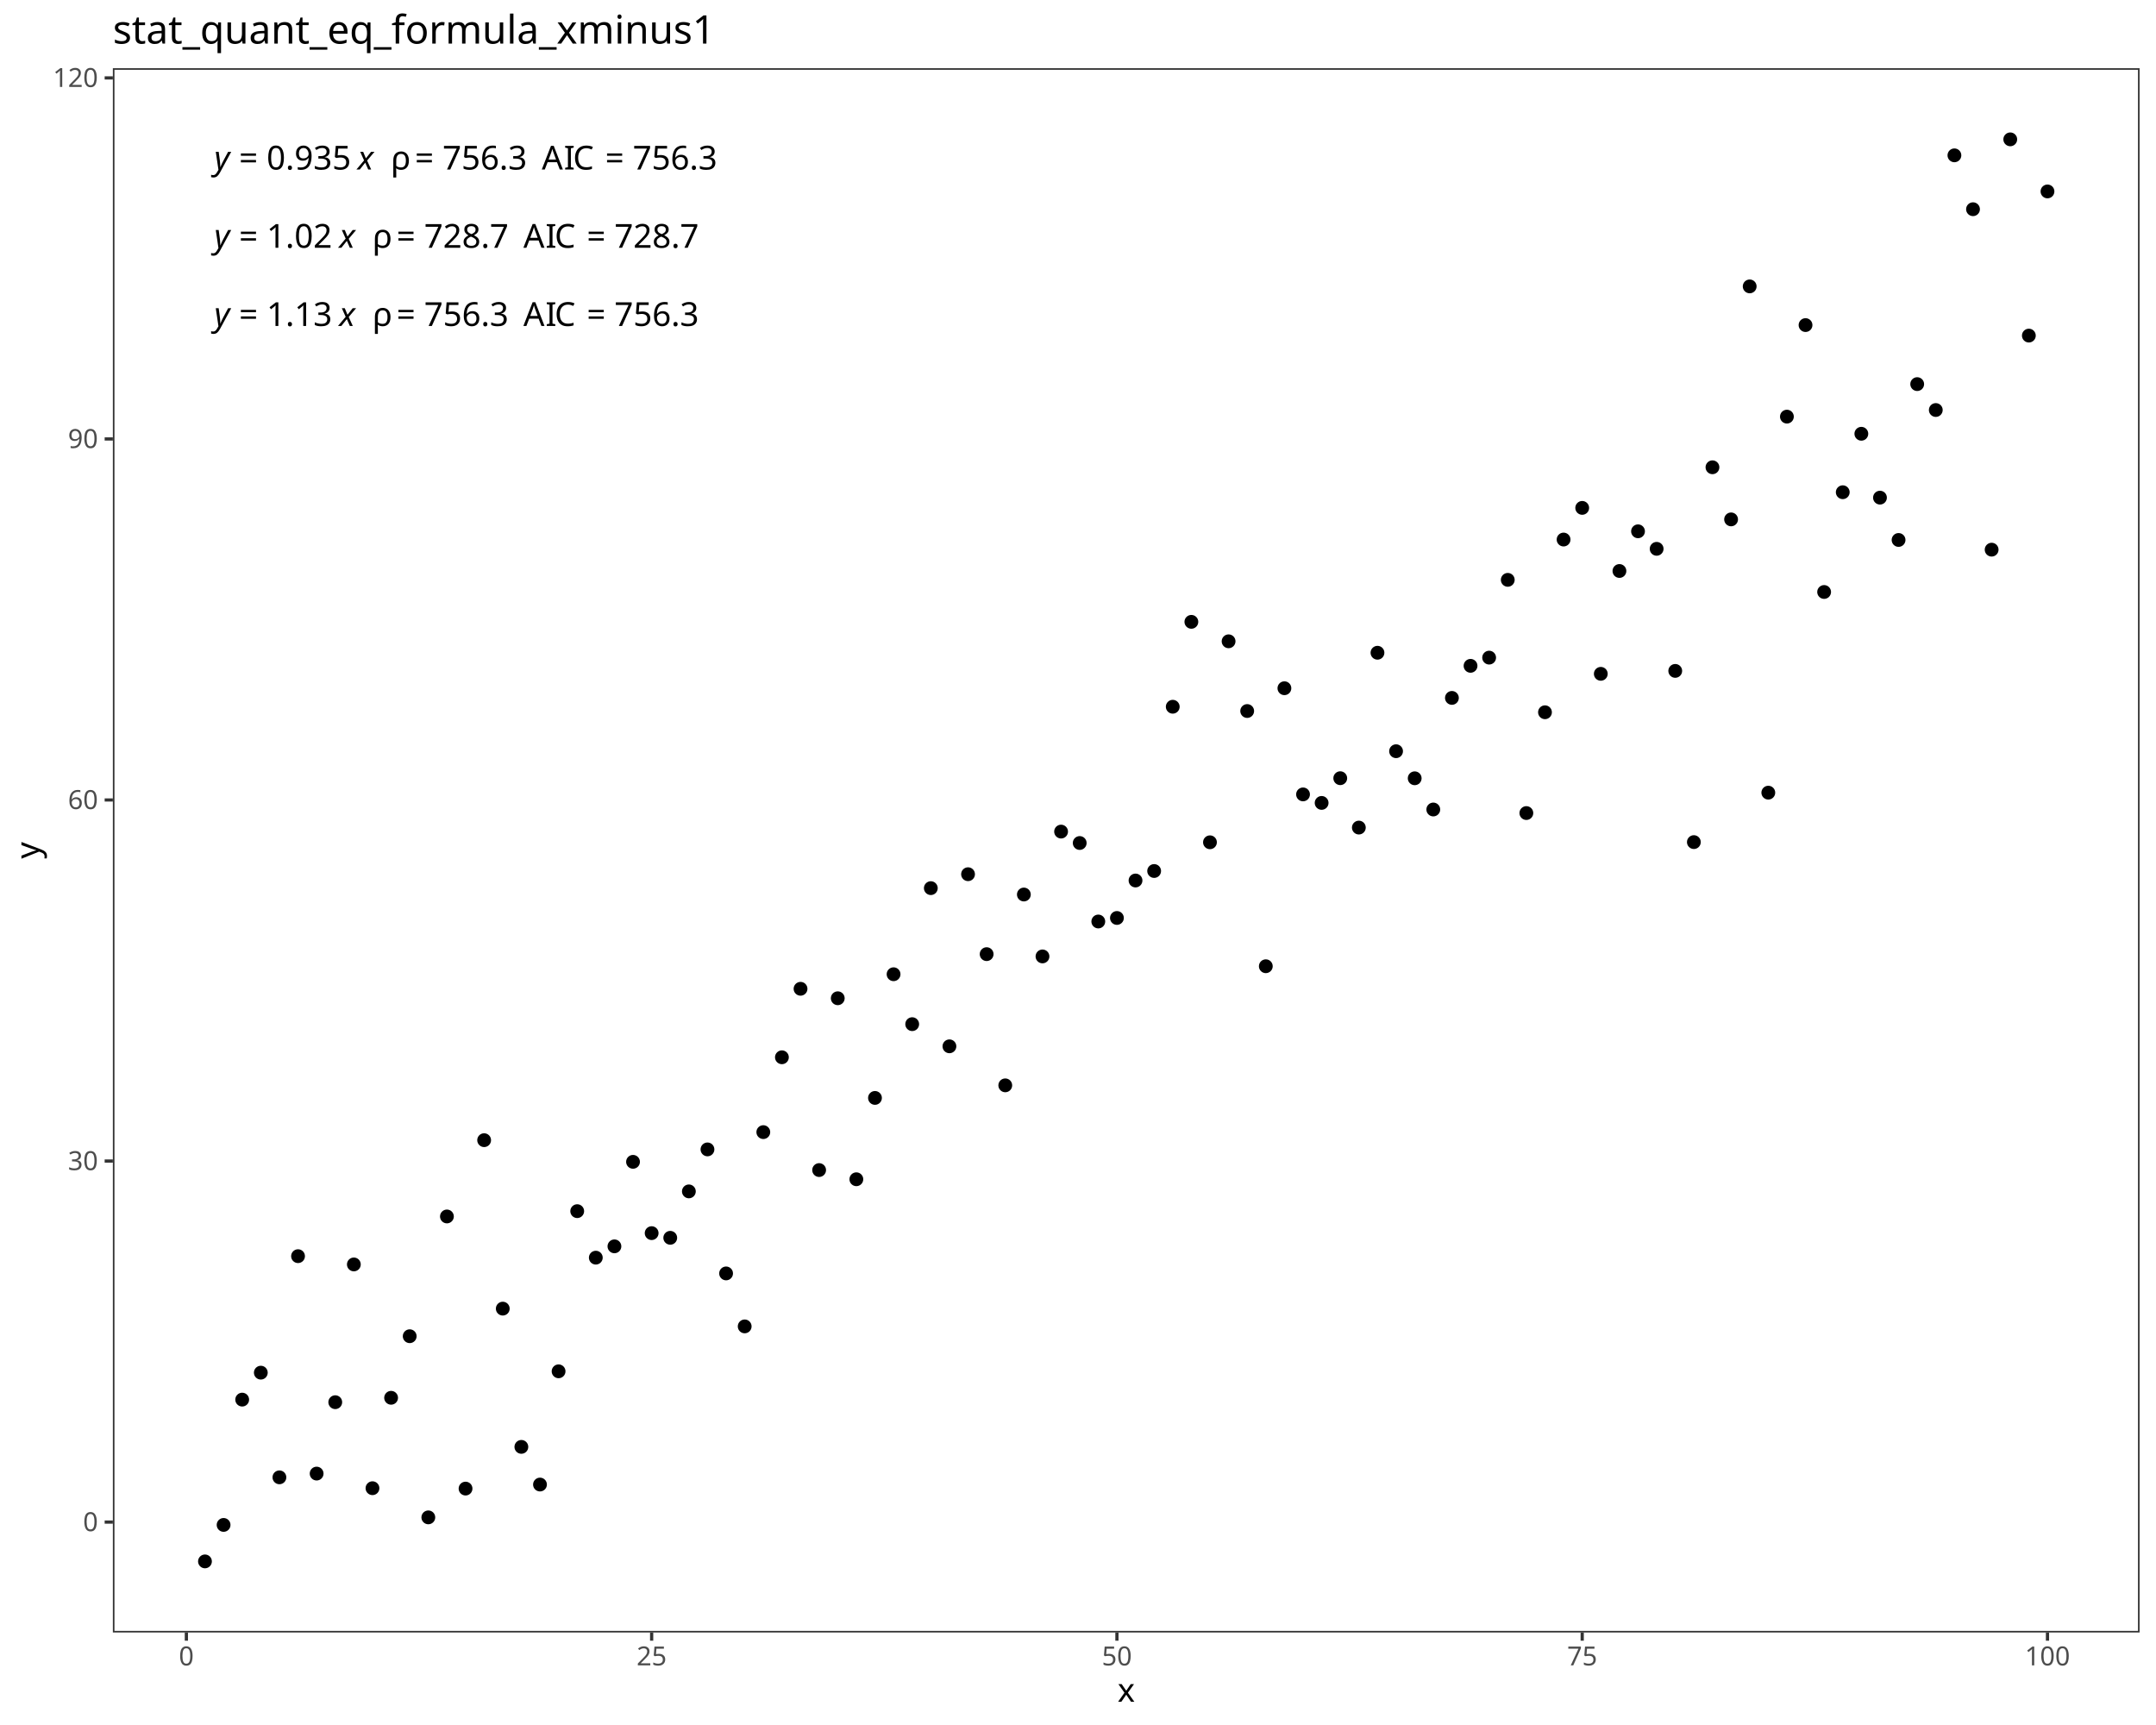
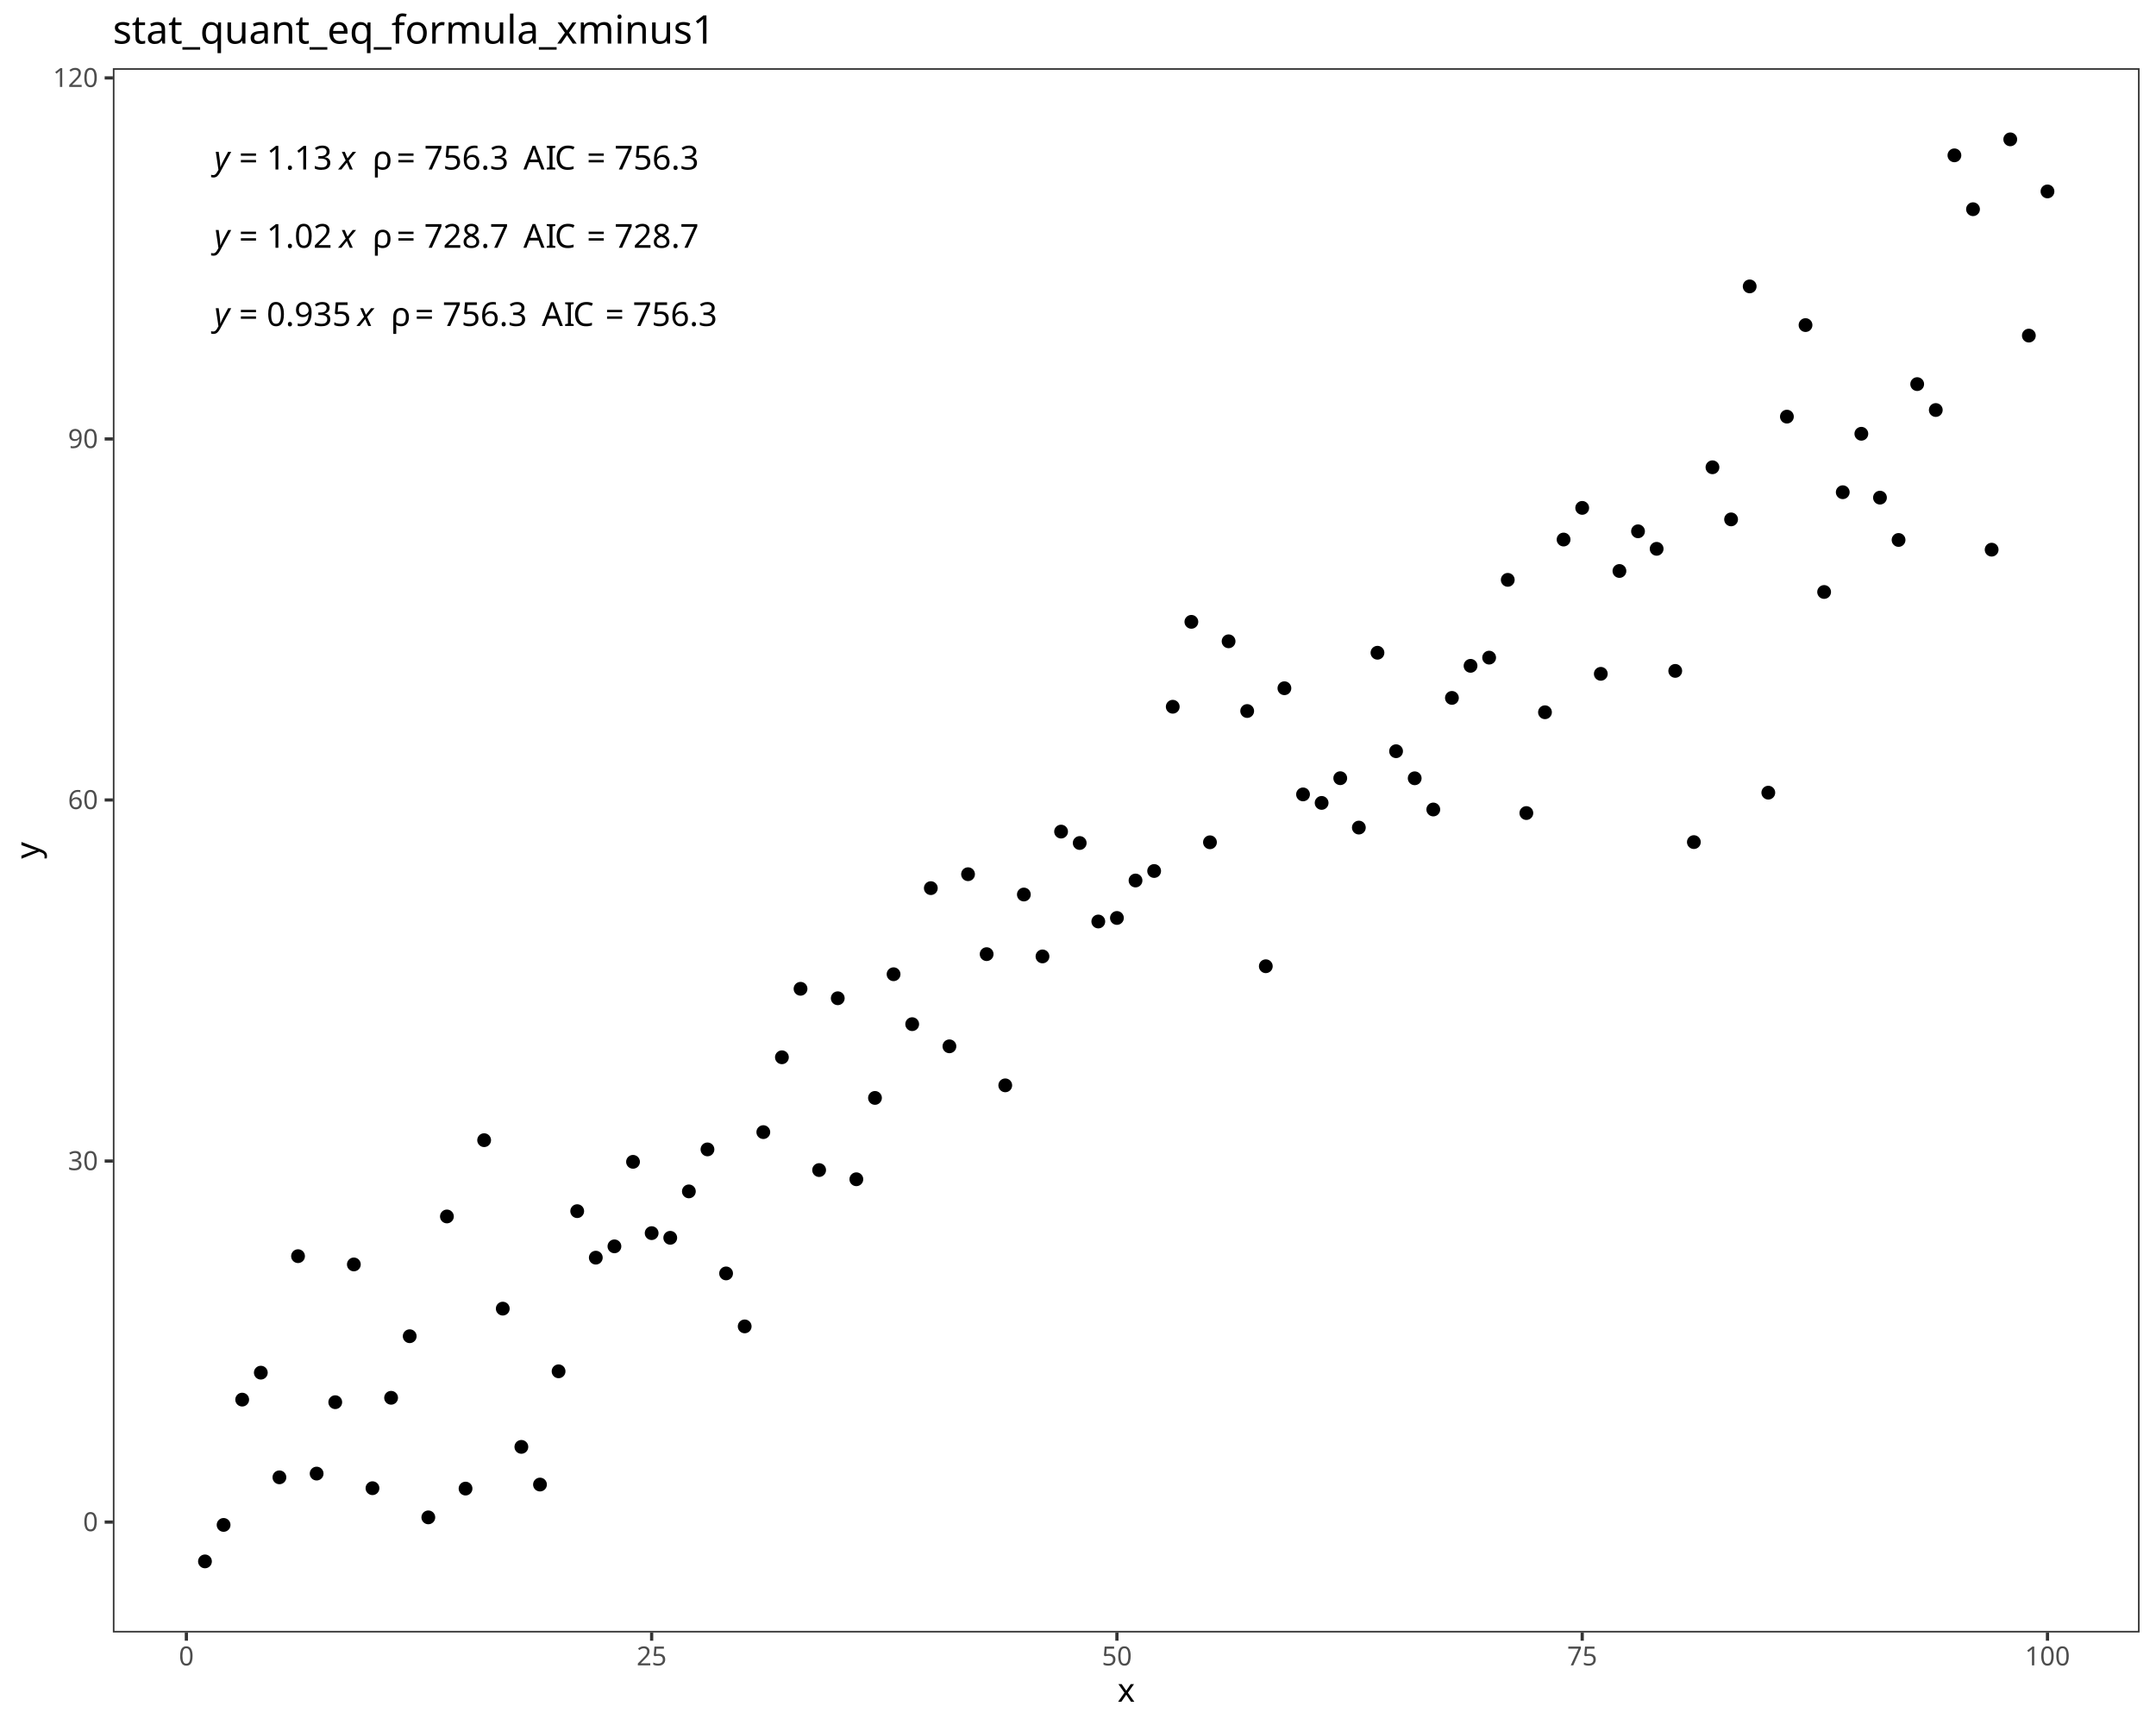
<svg xmlns="http://www.w3.org/2000/svg" class="svglite" data-engine-version="2.0" width="720.00pt" height="576.00pt" viewBox="0 0 720.00 576.00">
  <defs>
    <style type="text/css">
    .svglite line, .svglite polyline, .svglite polygon, .svglite path, .svglite rect, .svglite circle {
      fill: none;
      stroke: #000000;
      stroke-linecap: round;
      stroke-linejoin: round;
      stroke-miterlimit: 10.00;
    }
  </style>
  </defs>
  <rect width="100%" height="100%" style="stroke: none; fill: #FFFFFF;" />
  <defs>
    <clipPath id="cpMC4wMHw3MjAuMDB8MC4wMHw1NzYuMDA=">
      <rect x="0.00" y="0.00" width="720.00" height="576.00" />
    </clipPath>
  </defs>
  <g clip-path="url(#cpMC4wMHw3MjAuMDB8MC4wMHw1NzYuMDA=)">
    <rect x="0.00" y="0.00" width="720.00" height="576.00" style="stroke-width: 1.07; stroke: #FFFFFF; fill: #FFFFFF;" />
  </g>
  <defs>
    <clipPath id="cpMzcuNjl8NzE0LjUyfDIyLjc4fDU0NS4xMQ==">
      <rect x="37.69" y="22.78" width="676.83" height="522.33" />
    </clipPath>
  </defs>
  <g clip-path="url(#cpMzcuNjl8NzE0LjUyfDIyLjc4fDU0NS4xMQ==)">
    <rect x="37.69" y="22.78" width="676.83" height="522.33" style="stroke-width: 1.07; stroke: none; fill: #FFFFFF;" />
    <circle cx="68.45" cy="521.37" r="1.95" style="stroke-width: 0.71; fill: #000000;" />
    <circle cx="74.67" cy="509.19" r="1.95" style="stroke-width: 0.71; fill: #000000;" />
    <circle cx="80.88" cy="467.35" r="1.95" style="stroke-width: 0.71; fill: #000000;" />
    <circle cx="87.10" cy="458.35" r="1.95" style="stroke-width: 0.71; fill: #000000;" />
    <circle cx="93.31" cy="493.30" r="1.95" style="stroke-width: 0.71; fill: #000000;" />
    <circle cx="99.53" cy="419.45" r="1.95" style="stroke-width: 0.71; fill: #000000;" />
    <circle cx="105.74" cy="492.05" r="1.95" style="stroke-width: 0.71; fill: #000000;" />
    <circle cx="111.96" cy="468.21" r="1.95" style="stroke-width: 0.71; fill: #000000;" />
    <circle cx="118.17" cy="422.21" r="1.95" style="stroke-width: 0.71; fill: #000000;" />
    <circle cx="124.39" cy="496.93" r="1.95" style="stroke-width: 0.71; fill: #000000;" />
    <circle cx="130.61" cy="466.74" r="1.95" style="stroke-width: 0.71; fill: #000000;" />
    <circle cx="136.82" cy="446.18" r="1.95" style="stroke-width: 0.71; fill: #000000;" />
    <circle cx="143.04" cy="506.67" r="1.95" style="stroke-width: 0.71; fill: #000000;" />
    <circle cx="149.25" cy="406.19" r="1.95" style="stroke-width: 0.71; fill: #000000;" />
    <circle cx="155.47" cy="497.06" r="1.95" style="stroke-width: 0.71; fill: #000000;" />
    <circle cx="161.68" cy="380.72" r="1.95" style="stroke-width: 0.71; fill: #000000;" />
    <circle cx="167.90" cy="436.97" r="1.95" style="stroke-width: 0.71; fill: #000000;" />
    <circle cx="174.11" cy="483.13" r="1.95" style="stroke-width: 0.71; fill: #000000;" />
    <circle cx="180.33" cy="495.71" r="1.95" style="stroke-width: 0.71; fill: #000000;" />
    <circle cx="186.54" cy="457.90" r="1.95" style="stroke-width: 0.71; fill: #000000;" />
    <circle cx="192.76" cy="404.42" r="1.95" style="stroke-width: 0.71; fill: #000000;" />
    <circle cx="198.97" cy="419.95" r="1.95" style="stroke-width: 0.71; fill: #000000;" />
    <circle cx="205.19" cy="416.17" r="1.95" style="stroke-width: 0.71; fill: #000000;" />
    <circle cx="211.40" cy="387.95" r="1.95" style="stroke-width: 0.71; fill: #000000;" />
    <circle cx="217.62" cy="411.76" r="1.95" style="stroke-width: 0.71; fill: #000000;" />
    <circle cx="223.83" cy="413.32" r="1.95" style="stroke-width: 0.71; fill: #000000;" />
    <circle cx="230.05" cy="397.82" r="1.95" style="stroke-width: 0.71; fill: #000000;" />
    <circle cx="236.26" cy="383.80" r="1.95" style="stroke-width: 0.71; fill: #000000;" />
    <circle cx="242.48" cy="425.21" r="1.95" style="stroke-width: 0.71; fill: #000000;" />
    <circle cx="248.69" cy="442.90" r="1.95" style="stroke-width: 0.71; fill: #000000;" />
    <circle cx="254.91" cy="378.03" r="1.95" style="stroke-width: 0.71; fill: #000000;" />
    <circle cx="261.12" cy="353.04" r="1.95" style="stroke-width: 0.71; fill: #000000;" />
    <circle cx="267.34" cy="330.17" r="1.95" style="stroke-width: 0.71; fill: #000000;" />
    <circle cx="273.55" cy="390.70" r="1.95" style="stroke-width: 0.71; fill: #000000;" />
    <circle cx="279.77" cy="333.33" r="1.95" style="stroke-width: 0.71; fill: #000000;" />
    <circle cx="285.98" cy="393.77" r="1.95" style="stroke-width: 0.71; fill: #000000;" />
    <circle cx="292.20" cy="366.61" r="1.95" style="stroke-width: 0.71; fill: #000000;" />
    <circle cx="298.41" cy="325.31" r="1.95" style="stroke-width: 0.71; fill: #000000;" />
    <circle cx="304.63" cy="341.98" r="1.95" style="stroke-width: 0.71; fill: #000000;" />
    <circle cx="310.85" cy="296.56" r="1.95" style="stroke-width: 0.71; fill: #000000;" />
    <circle cx="317.06" cy="349.38" r="1.95" style="stroke-width: 0.71; fill: #000000;" />
    <circle cx="323.28" cy="291.91" r="1.95" style="stroke-width: 0.71; fill: #000000;" />
    <circle cx="329.49" cy="318.60" r="1.95" style="stroke-width: 0.71; fill: #000000;" />
    <circle cx="335.71" cy="362.41" r="1.95" style="stroke-width: 0.71; fill: #000000;" />
    <circle cx="341.92" cy="298.69" r="1.95" style="stroke-width: 0.71; fill: #000000;" />
    <circle cx="348.14" cy="319.36" r="1.95" style="stroke-width: 0.71; fill: #000000;" />
    <circle cx="354.35" cy="277.68" r="1.95" style="stroke-width: 0.71; fill: #000000;" />
    <circle cx="360.57" cy="281.49" r="1.95" style="stroke-width: 0.71; fill: #000000;" />
    <circle cx="366.78" cy="307.70" r="1.95" style="stroke-width: 0.71; fill: #000000;" />
    <circle cx="373.00" cy="306.52" r="1.95" style="stroke-width: 0.71; fill: #000000;" />
    <circle cx="379.21" cy="294.01" r="1.95" style="stroke-width: 0.71; fill: #000000;" />
    <circle cx="385.43" cy="290.84" r="1.95" style="stroke-width: 0.71; fill: #000000;" />
    <circle cx="391.64" cy="235.99" r="1.95" style="stroke-width: 0.71; fill: #000000;" />
    <circle cx="397.86" cy="207.64" r="1.95" style="stroke-width: 0.71; fill: #000000;" />
    <circle cx="404.07" cy="281.25" r="1.95" style="stroke-width: 0.71; fill: #000000;" />
    <circle cx="410.29" cy="214.14" r="1.95" style="stroke-width: 0.71; fill: #000000;" />
    <circle cx="416.50" cy="237.42" r="1.95" style="stroke-width: 0.71; fill: #000000;" />
    <circle cx="422.72" cy="322.64" r="1.95" style="stroke-width: 0.71; fill: #000000;" />
    <circle cx="428.93" cy="229.81" r="1.95" style="stroke-width: 0.71; fill: #000000;" />
    <circle cx="435.15" cy="265.26" r="1.95" style="stroke-width: 0.71; fill: #000000;" />
    <circle cx="441.36" cy="268.10" r="1.95" style="stroke-width: 0.71; fill: #000000;" />
    <circle cx="447.58" cy="259.85" r="1.95" style="stroke-width: 0.71; fill: #000000;" />
    <circle cx="453.79" cy="276.34" r="1.95" style="stroke-width: 0.71; fill: #000000;" />
    <circle cx="460.01" cy="217.96" r="1.95" style="stroke-width: 0.71; fill: #000000;" />
    <circle cx="466.22" cy="250.84" r="1.95" style="stroke-width: 0.71; fill: #000000;" />
    <circle cx="472.44" cy="259.88" r="1.95" style="stroke-width: 0.71; fill: #000000;" />
    <circle cx="478.65" cy="270.30" r="1.95" style="stroke-width: 0.71; fill: #000000;" />
    <circle cx="484.87" cy="233.04" r="1.95" style="stroke-width: 0.71; fill: #000000;" />
    <circle cx="491.09" cy="222.33" r="1.95" style="stroke-width: 0.71; fill: #000000;" />
    <circle cx="497.30" cy="219.59" r="1.95" style="stroke-width: 0.71; fill: #000000;" />
    <circle cx="503.52" cy="193.62" r="1.95" style="stroke-width: 0.71; fill: #000000;" />
    <circle cx="509.73" cy="271.49" r="1.95" style="stroke-width: 0.71; fill: #000000;" />
    <circle cx="515.95" cy="237.83" r="1.95" style="stroke-width: 0.71; fill: #000000;" />
    <circle cx="522.16" cy="180.16" r="1.95" style="stroke-width: 0.71; fill: #000000;" />
    <circle cx="528.38" cy="169.59" r="1.95" style="stroke-width: 0.71; fill: #000000;" />
    <circle cx="534.59" cy="225.00" r="1.95" style="stroke-width: 0.71; fill: #000000;" />
    <circle cx="540.81" cy="190.66" r="1.95" style="stroke-width: 0.71; fill: #000000;" />
    <circle cx="547.02" cy="177.41" r="1.95" style="stroke-width: 0.71; fill: #000000;" />
    <circle cx="553.24" cy="183.26" r="1.95" style="stroke-width: 0.71; fill: #000000;" />
    <circle cx="559.45" cy="224.02" r="1.95" style="stroke-width: 0.71; fill: #000000;" />
    <circle cx="565.67" cy="281.19" r="1.95" style="stroke-width: 0.71; fill: #000000;" />
    <circle cx="571.88" cy="156.03" r="1.95" style="stroke-width: 0.71; fill: #000000;" />
    <circle cx="578.10" cy="173.43" r="1.95" style="stroke-width: 0.71; fill: #000000;" />
    <circle cx="584.31" cy="95.63" r="1.95" style="stroke-width: 0.71; fill: #000000;" />
    <circle cx="590.53" cy="264.68" r="1.95" style="stroke-width: 0.71; fill: #000000;" />
    <circle cx="596.74" cy="139.12" r="1.95" style="stroke-width: 0.71; fill: #000000;" />
    <circle cx="602.96" cy="108.55" r="1.95" style="stroke-width: 0.71; fill: #000000;" />
    <circle cx="609.17" cy="197.67" r="1.95" style="stroke-width: 0.71; fill: #000000;" />
    <circle cx="615.39" cy="164.36" r="1.95" style="stroke-width: 0.71; fill: #000000;" />
    <circle cx="621.60" cy="144.84" r="1.95" style="stroke-width: 0.71; fill: #000000;" />
    <circle cx="627.82" cy="166.17" r="1.95" style="stroke-width: 0.71; fill: #000000;" />
    <circle cx="634.03" cy="180.30" r="1.95" style="stroke-width: 0.71; fill: #000000;" />
    <circle cx="640.25" cy="128.26" r="1.95" style="stroke-width: 0.71; fill: #000000;" />
    <circle cx="646.46" cy="136.91" r="1.95" style="stroke-width: 0.71; fill: #000000;" />
    <circle cx="652.68" cy="51.87" r="1.95" style="stroke-width: 0.71; fill: #000000;" />
    <circle cx="658.89" cy="69.86" r="1.95" style="stroke-width: 0.71; fill: #000000;" />
    <circle cx="665.11" cy="183.54" r="1.95" style="stroke-width: 0.71; fill: #000000;" />
    <circle cx="671.33" cy="46.53" r="1.95" style="stroke-width: 0.71; fill: #000000;" />
    <circle cx="677.54" cy="112.06" r="1.95" style="stroke-width: 0.71; fill: #000000;" />
    <circle cx="683.76" cy="63.92" r="1.95" style="stroke-width: 0.71; fill: #000000;" />
-     <text x="71.53" y="56.61" style="font-size: 11.04px; font-style: italic; font-family: sans;" textLength="5.52px" lengthAdjust="spacingAndGlyphs">y</text>
-     <text x="77.05" y="56.61" style="font-size: 11.04px; font-family: sans;" textLength="2.76px" lengthAdjust="spacingAndGlyphs"> </text>
-     <text x="79.82" y="56.61" style="font-size: 11.04px; font-family: sans;" textLength="6.45px" lengthAdjust="spacingAndGlyphs">=</text>
-     <text x="86.27" y="56.61" style="font-size: 11.04px; font-family: sans;" textLength="2.76px" lengthAdjust="spacingAndGlyphs"> </text>
-     <text x="89.03" y="56.61" style="font-size: 11.04px; font-family: sans;" textLength="27.63px" lengthAdjust="spacingAndGlyphs">0.935</text>
-     <text x="116.66" y="56.61" style="font-size: 11.04px; font-family: sans;" textLength="2.76px" lengthAdjust="spacingAndGlyphs"> </text>
-     <text x="119.42" y="56.61" style="font-size: 11.04px; font-style: italic; font-family: sans;" textLength="5.52px" lengthAdjust="spacingAndGlyphs">x</text>
-     <text x="124.94" y="56.61" style="font-size: 11.04px; font-family: sans;" textLength="2.76px" lengthAdjust="spacingAndGlyphs"> </text>
-     <text x="127.71" y="56.61" style="font-size: 11.04px; font-family: sans;" textLength="2.76px" lengthAdjust="spacingAndGlyphs"> </text>
-     <text x="130.47" y="56.61" style="font-size: 11.04px; font-family: sans;" textLength="5.33px" lengthAdjust="spacingAndGlyphs">ρ</text>
-     <text x="135.80" y="56.61" style="font-size: 11.04px; font-family: sans;" textLength="2.76px" lengthAdjust="spacingAndGlyphs"> </text>
-     <text x="138.56" y="56.61" style="font-size: 11.04px; font-family: sans;" textLength="6.45px" lengthAdjust="spacingAndGlyphs">=</text>
-     <text x="145.01" y="56.61" style="font-size: 11.04px; font-family: sans;" textLength="2.76px" lengthAdjust="spacingAndGlyphs"> </text>
-     <text x="147.78" y="56.61" style="font-size: 11.04px; font-family: sans;" textLength="27.63px" lengthAdjust="spacingAndGlyphs">756.3</text>
-     <text x="175.40" y="56.61" style="font-size: 11.04px; font-family: sans;" textLength="2.76px" lengthAdjust="spacingAndGlyphs"> </text>
-     <text x="178.17" y="56.61" style="font-size: 11.04px; font-family: sans;" textLength="2.76px" lengthAdjust="spacingAndGlyphs"> </text>
-     <text x="180.93" y="56.61" style="font-size: 11.04px; font-family: sans;" textLength="7.37px" lengthAdjust="spacingAndGlyphs">A</text>
-     <text x="188.29" y="56.61" style="font-size: 11.04px; font-family: sans;" textLength="3.07px" lengthAdjust="spacingAndGlyphs">I</text>
-     <text x="191.36" y="56.61" style="font-size: 11.04px; font-family: sans;" textLength="7.98px" lengthAdjust="spacingAndGlyphs">C</text>
-     <text x="199.34" y="56.61" style="font-size: 11.04px; font-family: sans;" textLength="2.76px" lengthAdjust="spacingAndGlyphs"> </text>
-     <text x="202.10" y="56.61" style="font-size: 11.04px; font-family: sans;" textLength="6.45px" lengthAdjust="spacingAndGlyphs">=</text>
-     <text x="208.55" y="56.61" style="font-size: 11.04px; font-family: sans;" textLength="2.76px" lengthAdjust="spacingAndGlyphs"> </text>
-     <text x="211.31" y="56.61" style="font-size: 11.04px; font-family: sans;" textLength="27.63px" lengthAdjust="spacingAndGlyphs">756.3</text>
+     <text x="71.53" y="108.84" style="font-size: 11.04px; font-style: italic; font-family: sans;" textLength="5.52px" lengthAdjust="spacingAndGlyphs">y</text>
+     <text x="77.05" y="108.84" style="font-size: 11.04px; font-family: sans;" textLength="2.76px" lengthAdjust="spacingAndGlyphs"> </text>
+     <text x="79.82" y="108.84" style="font-size: 11.04px; font-family: sans;" textLength="6.45px" lengthAdjust="spacingAndGlyphs">=</text>
+     <text x="86.27" y="108.84" style="font-size: 11.04px; font-family: sans;" textLength="2.76px" lengthAdjust="spacingAndGlyphs"> </text>
+     <text x="89.03" y="108.84" style="font-size: 11.04px; font-family: sans;" textLength="27.63px" lengthAdjust="spacingAndGlyphs">0.935</text>
+     <text x="116.66" y="108.84" style="font-size: 11.04px; font-family: sans;" textLength="2.76px" lengthAdjust="spacingAndGlyphs"> </text>
+     <text x="119.42" y="108.84" style="font-size: 11.04px; font-style: italic; font-family: sans;" textLength="5.52px" lengthAdjust="spacingAndGlyphs">x</text>
+     <text x="124.94" y="108.84" style="font-size: 11.04px; font-family: sans;" textLength="2.76px" lengthAdjust="spacingAndGlyphs"> </text>
+     <text x="127.71" y="108.84" style="font-size: 11.04px; font-family: sans;" textLength="2.76px" lengthAdjust="spacingAndGlyphs"> </text>
+     <text x="130.47" y="108.84" style="font-size: 11.04px; font-family: sans;" textLength="5.33px" lengthAdjust="spacingAndGlyphs">ρ</text>
+     <text x="135.80" y="108.84" style="font-size: 11.04px; font-family: sans;" textLength="2.76px" lengthAdjust="spacingAndGlyphs"> </text>
+     <text x="138.56" y="108.84" style="font-size: 11.04px; font-family: sans;" textLength="6.45px" lengthAdjust="spacingAndGlyphs">=</text>
+     <text x="145.01" y="108.84" style="font-size: 11.04px; font-family: sans;" textLength="2.76px" lengthAdjust="spacingAndGlyphs"> </text>
+     <text x="147.78" y="108.84" style="font-size: 11.04px; font-family: sans;" textLength="27.63px" lengthAdjust="spacingAndGlyphs">756.3</text>
+     <text x="175.40" y="108.84" style="font-size: 11.04px; font-family: sans;" textLength="2.76px" lengthAdjust="spacingAndGlyphs"> </text>
+     <text x="178.17" y="108.84" style="font-size: 11.04px; font-family: sans;" textLength="2.76px" lengthAdjust="spacingAndGlyphs"> </text>
+     <text x="180.93" y="108.84" style="font-size: 11.04px; font-family: sans;" textLength="7.37px" lengthAdjust="spacingAndGlyphs">A</text>
+     <text x="188.29" y="108.84" style="font-size: 11.04px; font-family: sans;" textLength="3.07px" lengthAdjust="spacingAndGlyphs">I</text>
+     <text x="191.36" y="108.84" style="font-size: 11.04px; font-family: sans;" textLength="7.98px" lengthAdjust="spacingAndGlyphs">C</text>
+     <text x="199.34" y="108.84" style="font-size: 11.04px; font-family: sans;" textLength="2.76px" lengthAdjust="spacingAndGlyphs"> </text>
+     <text x="202.10" y="108.84" style="font-size: 11.04px; font-family: sans;" textLength="6.45px" lengthAdjust="spacingAndGlyphs">=</text>
+     <text x="208.55" y="108.84" style="font-size: 11.04px; font-family: sans;" textLength="2.76px" lengthAdjust="spacingAndGlyphs"> </text>
+     <text x="211.31" y="108.84" style="font-size: 11.04px; font-family: sans;" textLength="27.63px" lengthAdjust="spacingAndGlyphs">756.3</text>
    <text x="71.53" y="82.73" style="font-size: 11.04px; font-style: italic; font-family: sans;" textLength="5.52px" lengthAdjust="spacingAndGlyphs">y</text>
    <text x="77.05" y="82.73" style="font-size: 11.04px; font-family: sans;" textLength="2.76px" lengthAdjust="spacingAndGlyphs"> </text>
    <text x="79.82" y="82.73" style="font-size: 11.04px; font-family: sans;" textLength="6.45px" lengthAdjust="spacingAndGlyphs">=</text>
    <text x="86.27" y="82.73" style="font-size: 11.04px; font-family: sans;" textLength="2.76px" lengthAdjust="spacingAndGlyphs"> </text>
    <text x="89.03" y="82.73" style="font-size: 11.04px; font-family: sans;" textLength="21.49px" lengthAdjust="spacingAndGlyphs">1.02</text>
    <text x="110.52" y="82.73" style="font-size: 11.04px; font-family: sans;" textLength="2.76px" lengthAdjust="spacingAndGlyphs"> </text>
    <text x="113.28" y="82.73" style="font-size: 11.04px; font-style: italic; font-family: sans;" textLength="5.52px" lengthAdjust="spacingAndGlyphs">x</text>
    <text x="118.80" y="82.73" style="font-size: 11.04px; font-family: sans;" textLength="2.76px" lengthAdjust="spacingAndGlyphs"> </text>
    <text x="121.57" y="82.73" style="font-size: 11.04px; font-family: sans;" textLength="2.76px" lengthAdjust="spacingAndGlyphs"> </text>
    <text x="124.33" y="82.73" style="font-size: 11.04px; font-family: sans;" textLength="5.33px" lengthAdjust="spacingAndGlyphs">ρ</text>
    <text x="129.66" y="82.73" style="font-size: 11.04px; font-family: sans;" textLength="2.76px" lengthAdjust="spacingAndGlyphs"> </text>
    <text x="132.42" y="82.73" style="font-size: 11.04px; font-family: sans;" textLength="6.45px" lengthAdjust="spacingAndGlyphs">=</text>
    <text x="138.87" y="82.73" style="font-size: 11.04px; font-family: sans;" textLength="2.76px" lengthAdjust="spacingAndGlyphs"> </text>
    <text x="141.64" y="82.73" style="font-size: 11.04px; font-family: sans;" textLength="27.63px" lengthAdjust="spacingAndGlyphs">728.7</text>
    <text x="169.26" y="82.73" style="font-size: 11.04px; font-family: sans;" textLength="2.76px" lengthAdjust="spacingAndGlyphs"> </text>
    <text x="172.03" y="82.73" style="font-size: 11.04px; font-family: sans;" textLength="2.76px" lengthAdjust="spacingAndGlyphs"> </text>
    <text x="174.79" y="82.73" style="font-size: 11.04px; font-family: sans;" textLength="7.37px" lengthAdjust="spacingAndGlyphs">A</text>
    <text x="182.15" y="82.73" style="font-size: 11.04px; font-family: sans;" textLength="3.07px" lengthAdjust="spacingAndGlyphs">I</text>
    <text x="185.22" y="82.73" style="font-size: 11.04px; font-family: sans;" textLength="7.98px" lengthAdjust="spacingAndGlyphs">C</text>
    <text x="193.20" y="82.73" style="font-size: 11.04px; font-family: sans;" textLength="2.76px" lengthAdjust="spacingAndGlyphs"> </text>
    <text x="195.96" y="82.73" style="font-size: 11.04px; font-family: sans;" textLength="6.45px" lengthAdjust="spacingAndGlyphs">=</text>
    <text x="202.41" y="82.73" style="font-size: 11.04px; font-family: sans;" textLength="2.76px" lengthAdjust="spacingAndGlyphs"> </text>
    <text x="205.17" y="82.73" style="font-size: 11.04px; font-family: sans;" textLength="27.63px" lengthAdjust="spacingAndGlyphs">728.7</text>
-     <text x="71.53" y="108.84" style="font-size: 11.04px; font-style: italic; font-family: sans;" textLength="5.52px" lengthAdjust="spacingAndGlyphs">y</text>
-     <text x="77.05" y="108.84" style="font-size: 11.04px; font-family: sans;" textLength="2.76px" lengthAdjust="spacingAndGlyphs"> </text>
-     <text x="79.82" y="108.84" style="font-size: 11.04px; font-family: sans;" textLength="6.45px" lengthAdjust="spacingAndGlyphs">=</text>
-     <text x="86.27" y="108.84" style="font-size: 11.04px; font-family: sans;" textLength="2.76px" lengthAdjust="spacingAndGlyphs"> </text>
-     <text x="89.03" y="108.84" style="font-size: 11.04px; font-family: sans;" textLength="21.49px" lengthAdjust="spacingAndGlyphs">1.13</text>
-     <text x="110.52" y="108.84" style="font-size: 11.04px; font-family: sans;" textLength="2.76px" lengthAdjust="spacingAndGlyphs"> </text>
-     <text x="113.28" y="108.84" style="font-size: 11.04px; font-style: italic; font-family: sans;" textLength="5.52px" lengthAdjust="spacingAndGlyphs">x</text>
-     <text x="118.80" y="108.84" style="font-size: 11.04px; font-family: sans;" textLength="2.76px" lengthAdjust="spacingAndGlyphs"> </text>
-     <text x="121.57" y="108.84" style="font-size: 11.04px; font-family: sans;" textLength="2.76px" lengthAdjust="spacingAndGlyphs"> </text>
-     <text x="124.33" y="108.84" style="font-size: 11.04px; font-family: sans;" textLength="5.33px" lengthAdjust="spacingAndGlyphs">ρ</text>
-     <text x="129.66" y="108.84" style="font-size: 11.04px; font-family: sans;" textLength="2.76px" lengthAdjust="spacingAndGlyphs"> </text>
-     <text x="132.42" y="108.84" style="font-size: 11.04px; font-family: sans;" textLength="6.45px" lengthAdjust="spacingAndGlyphs">=</text>
-     <text x="138.87" y="108.84" style="font-size: 11.04px; font-family: sans;" textLength="2.76px" lengthAdjust="spacingAndGlyphs"> </text>
-     <text x="141.64" y="108.84" style="font-size: 11.04px; font-family: sans;" textLength="27.63px" lengthAdjust="spacingAndGlyphs">756.3</text>
-     <text x="169.26" y="108.84" style="font-size: 11.04px; font-family: sans;" textLength="2.76px" lengthAdjust="spacingAndGlyphs"> </text>
-     <text x="172.03" y="108.84" style="font-size: 11.04px; font-family: sans;" textLength="2.76px" lengthAdjust="spacingAndGlyphs"> </text>
-     <text x="174.79" y="108.84" style="font-size: 11.04px; font-family: sans;" textLength="7.37px" lengthAdjust="spacingAndGlyphs">A</text>
-     <text x="182.15" y="108.84" style="font-size: 11.04px; font-family: sans;" textLength="3.07px" lengthAdjust="spacingAndGlyphs">I</text>
-     <text x="185.22" y="108.84" style="font-size: 11.04px; font-family: sans;" textLength="7.98px" lengthAdjust="spacingAndGlyphs">C</text>
-     <text x="193.20" y="108.84" style="font-size: 11.04px; font-family: sans;" textLength="2.76px" lengthAdjust="spacingAndGlyphs"> </text>
-     <text x="195.96" y="108.84" style="font-size: 11.04px; font-family: sans;" textLength="6.45px" lengthAdjust="spacingAndGlyphs">=</text>
-     <text x="202.41" y="108.84" style="font-size: 11.04px; font-family: sans;" textLength="2.76px" lengthAdjust="spacingAndGlyphs"> </text>
-     <text x="205.17" y="108.84" style="font-size: 11.04px; font-family: sans;" textLength="27.63px" lengthAdjust="spacingAndGlyphs">756.3</text>
+     <text x="71.53" y="56.61" style="font-size: 11.04px; font-style: italic; font-family: sans;" textLength="5.52px" lengthAdjust="spacingAndGlyphs">y</text>
+     <text x="77.05" y="56.61" style="font-size: 11.04px; font-family: sans;" textLength="2.76px" lengthAdjust="spacingAndGlyphs"> </text>
+     <text x="79.82" y="56.61" style="font-size: 11.04px; font-family: sans;" textLength="6.45px" lengthAdjust="spacingAndGlyphs">=</text>
+     <text x="86.27" y="56.61" style="font-size: 11.04px; font-family: sans;" textLength="2.76px" lengthAdjust="spacingAndGlyphs"> </text>
+     <text x="89.03" y="56.61" style="font-size: 11.04px; font-family: sans;" textLength="21.49px" lengthAdjust="spacingAndGlyphs">1.13</text>
+     <text x="110.52" y="56.61" style="font-size: 11.04px; font-family: sans;" textLength="2.76px" lengthAdjust="spacingAndGlyphs"> </text>
+     <text x="113.28" y="56.61" style="font-size: 11.04px; font-style: italic; font-family: sans;" textLength="5.52px" lengthAdjust="spacingAndGlyphs">x</text>
+     <text x="118.80" y="56.61" style="font-size: 11.04px; font-family: sans;" textLength="2.76px" lengthAdjust="spacingAndGlyphs"> </text>
+     <text x="121.57" y="56.61" style="font-size: 11.04px; font-family: sans;" textLength="2.76px" lengthAdjust="spacingAndGlyphs"> </text>
+     <text x="124.33" y="56.61" style="font-size: 11.04px; font-family: sans;" textLength="5.33px" lengthAdjust="spacingAndGlyphs">ρ</text>
+     <text x="129.66" y="56.61" style="font-size: 11.04px; font-family: sans;" textLength="2.76px" lengthAdjust="spacingAndGlyphs"> </text>
+     <text x="132.42" y="56.61" style="font-size: 11.04px; font-family: sans;" textLength="6.45px" lengthAdjust="spacingAndGlyphs">=</text>
+     <text x="138.87" y="56.61" style="font-size: 11.04px; font-family: sans;" textLength="2.76px" lengthAdjust="spacingAndGlyphs"> </text>
+     <text x="141.64" y="56.61" style="font-size: 11.04px; font-family: sans;" textLength="27.63px" lengthAdjust="spacingAndGlyphs">756.3</text>
+     <text x="169.26" y="56.61" style="font-size: 11.04px; font-family: sans;" textLength="2.76px" lengthAdjust="spacingAndGlyphs"> </text>
+     <text x="172.03" y="56.61" style="font-size: 11.04px; font-family: sans;" textLength="2.76px" lengthAdjust="spacingAndGlyphs"> </text>
+     <text x="174.79" y="56.61" style="font-size: 11.04px; font-family: sans;" textLength="7.37px" lengthAdjust="spacingAndGlyphs">A</text>
+     <text x="182.15" y="56.61" style="font-size: 11.04px; font-family: sans;" textLength="3.07px" lengthAdjust="spacingAndGlyphs">I</text>
+     <text x="185.22" y="56.61" style="font-size: 11.04px; font-family: sans;" textLength="7.98px" lengthAdjust="spacingAndGlyphs">C</text>
+     <text x="193.20" y="56.61" style="font-size: 11.04px; font-family: sans;" textLength="2.76px" lengthAdjust="spacingAndGlyphs"> </text>
+     <text x="195.96" y="56.61" style="font-size: 11.04px; font-family: sans;" textLength="6.45px" lengthAdjust="spacingAndGlyphs">=</text>
+     <text x="202.41" y="56.61" style="font-size: 11.04px; font-family: sans;" textLength="2.76px" lengthAdjust="spacingAndGlyphs"> </text>
+     <text x="205.17" y="56.61" style="font-size: 11.04px; font-family: sans;" textLength="27.63px" lengthAdjust="spacingAndGlyphs">756.3</text>
    <rect x="37.69" y="22.78" width="676.83" height="522.33" style="stroke-width: 1.07; stroke: #333333;" />
  </g>
  <g clip-path="url(#cpMC4wMHw3MjAuMDB8MC4wMHw1NzYuMDA=)">
    <text x="32.76" y="511.27" text-anchor="end" style="font-size: 8.80px; fill: #4D4D4D; font-family: sans;" textLength="4.89px" lengthAdjust="spacingAndGlyphs">0</text>
    <text x="32.76" y="390.71" text-anchor="end" style="font-size: 8.80px; fill: #4D4D4D; font-family: sans;" textLength="9.79px" lengthAdjust="spacingAndGlyphs">30</text>
    <text x="32.76" y="270.15" text-anchor="end" style="font-size: 8.80px; fill: #4D4D4D; font-family: sans;" textLength="9.79px" lengthAdjust="spacingAndGlyphs">60</text>
    <text x="32.76" y="149.59" text-anchor="end" style="font-size: 8.80px; fill: #4D4D4D; font-family: sans;" textLength="9.79px" lengthAdjust="spacingAndGlyphs">90</text>
    <text x="32.76" y="29.04" text-anchor="end" style="font-size: 8.80px; fill: #4D4D4D; font-family: sans;" textLength="14.68px" lengthAdjust="spacingAndGlyphs">120</text>
    <polyline points="34.95,508.24 37.69,508.24 " style="stroke-width: 1.07; stroke: #333333; stroke-linecap: butt;" />
    <polyline points="34.95,387.68 37.69,387.68 " style="stroke-width: 1.07; stroke: #333333; stroke-linecap: butt;" />
    <polyline points="34.95,267.12 37.69,267.12 " style="stroke-width: 1.07; stroke: #333333; stroke-linecap: butt;" />
    <polyline points="34.95,146.57 37.69,146.57 " style="stroke-width: 1.07; stroke: #333333; stroke-linecap: butt;" />
    <polyline points="34.95,26.01 37.69,26.01 " style="stroke-width: 1.07; stroke: #333333; stroke-linecap: butt;" />
    <polyline points="62.24,547.85 62.24,545.11 " style="stroke-width: 1.07; stroke: #333333; stroke-linecap: butt;" />
    <polyline points="217.62,547.85 217.62,545.11 " style="stroke-width: 1.07; stroke: #333333; stroke-linecap: butt;" />
    <polyline points="373.00,547.85 373.00,545.11 " style="stroke-width: 1.07; stroke: #333333; stroke-linecap: butt;" />
    <polyline points="528.38,547.85 528.38,545.11 " style="stroke-width: 1.07; stroke: #333333; stroke-linecap: butt;" />
    <polyline points="683.76,547.85 683.76,545.11 " style="stroke-width: 1.07; stroke: #333333; stroke-linecap: butt;" />
    <text x="62.24" y="556.10" text-anchor="middle" style="font-size: 8.80px; fill: #4D4D4D; font-family: sans;" textLength="4.89px" lengthAdjust="spacingAndGlyphs">0</text>
    <text x="217.62" y="556.10" text-anchor="middle" style="font-size: 8.80px; fill: #4D4D4D; font-family: sans;" textLength="9.79px" lengthAdjust="spacingAndGlyphs">25</text>
    <text x="373.00" y="556.10" text-anchor="middle" style="font-size: 8.80px; fill: #4D4D4D; font-family: sans;" textLength="9.79px" lengthAdjust="spacingAndGlyphs">50</text>
    <text x="528.38" y="556.10" text-anchor="middle" style="font-size: 8.80px; fill: #4D4D4D; font-family: sans;" textLength="9.79px" lengthAdjust="spacingAndGlyphs">75</text>
    <text x="683.76" y="556.10" text-anchor="middle" style="font-size: 8.80px; fill: #4D4D4D; font-family: sans;" textLength="14.68px" lengthAdjust="spacingAndGlyphs">100</text>
    <text x="376.10" y="568.24" text-anchor="middle" style="font-size: 11.00px; font-family: sans;" textLength="5.50px" lengthAdjust="spacingAndGlyphs">x</text>
    <text transform="translate(13.05,283.95) rotate(-90)" text-anchor="middle" style="font-size: 11.00px; font-family: sans;" textLength="5.50px" lengthAdjust="spacingAndGlyphs">y</text>
    <text x="37.69" y="14.56" style="font-size: 13.20px; font-family: sans;" textLength="191.55px" lengthAdjust="spacingAndGlyphs">stat_quant_eq_formula_xminus1</text>
  </g>
</svg>
